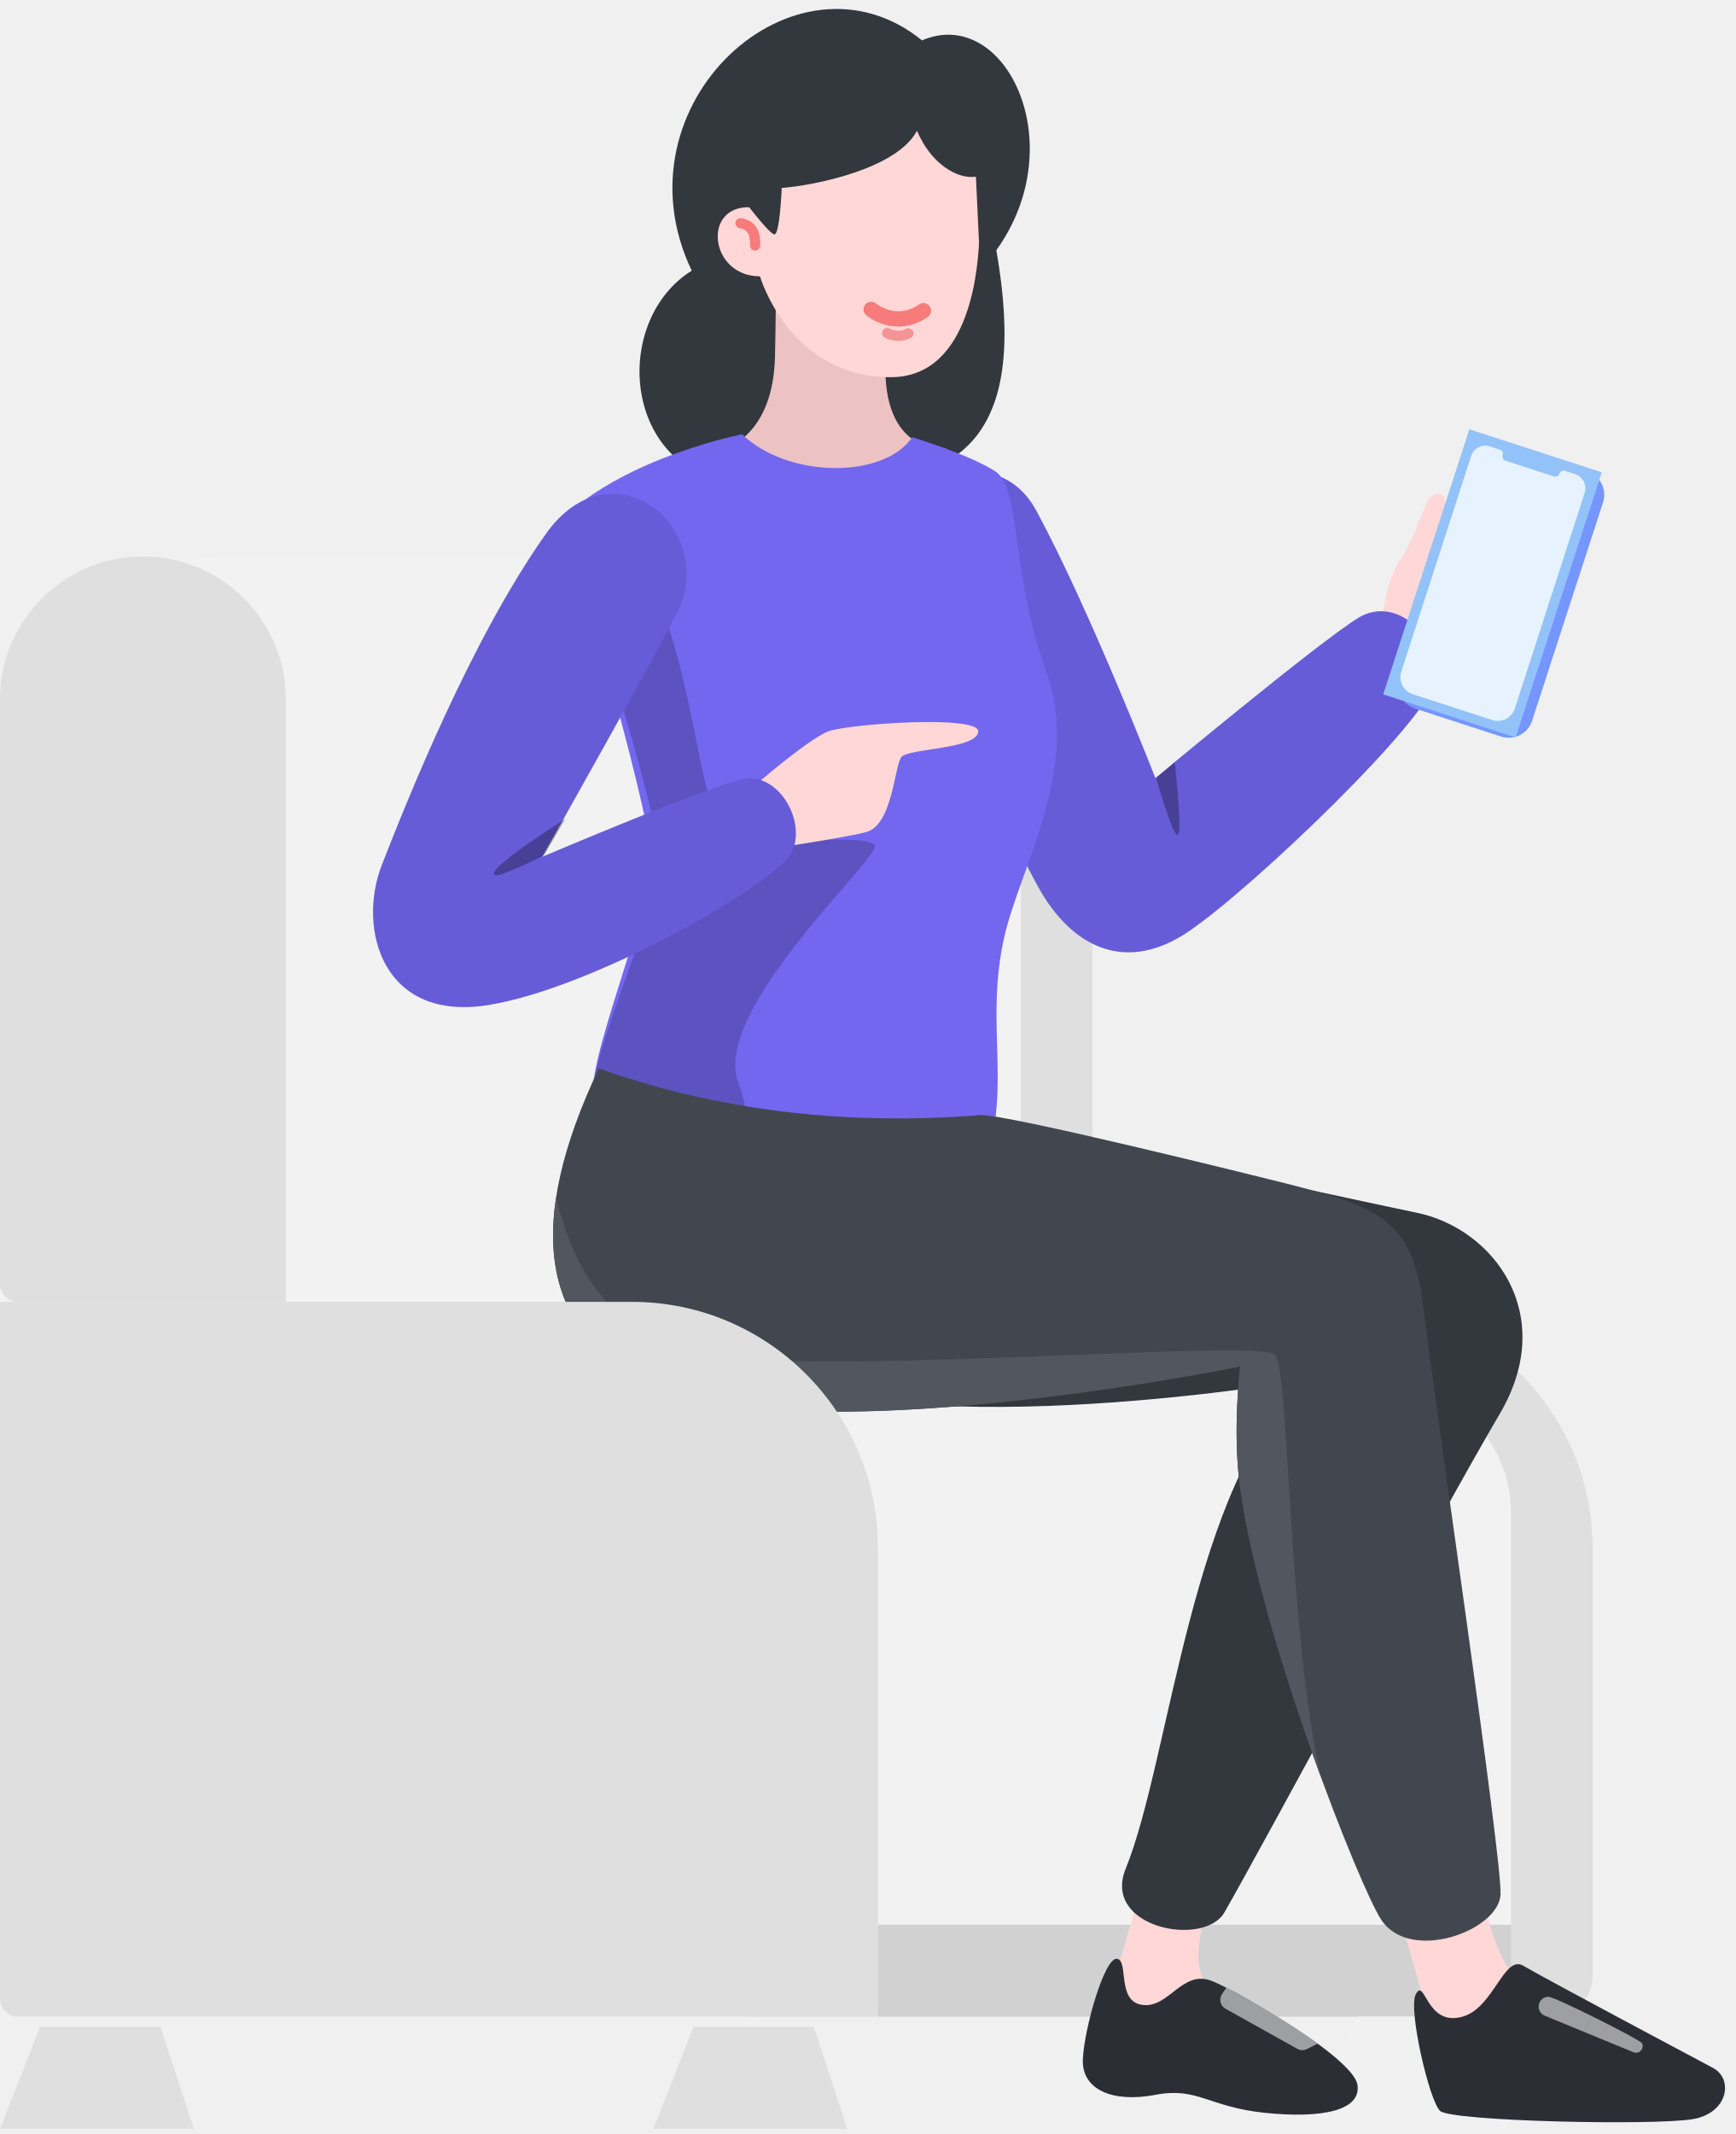
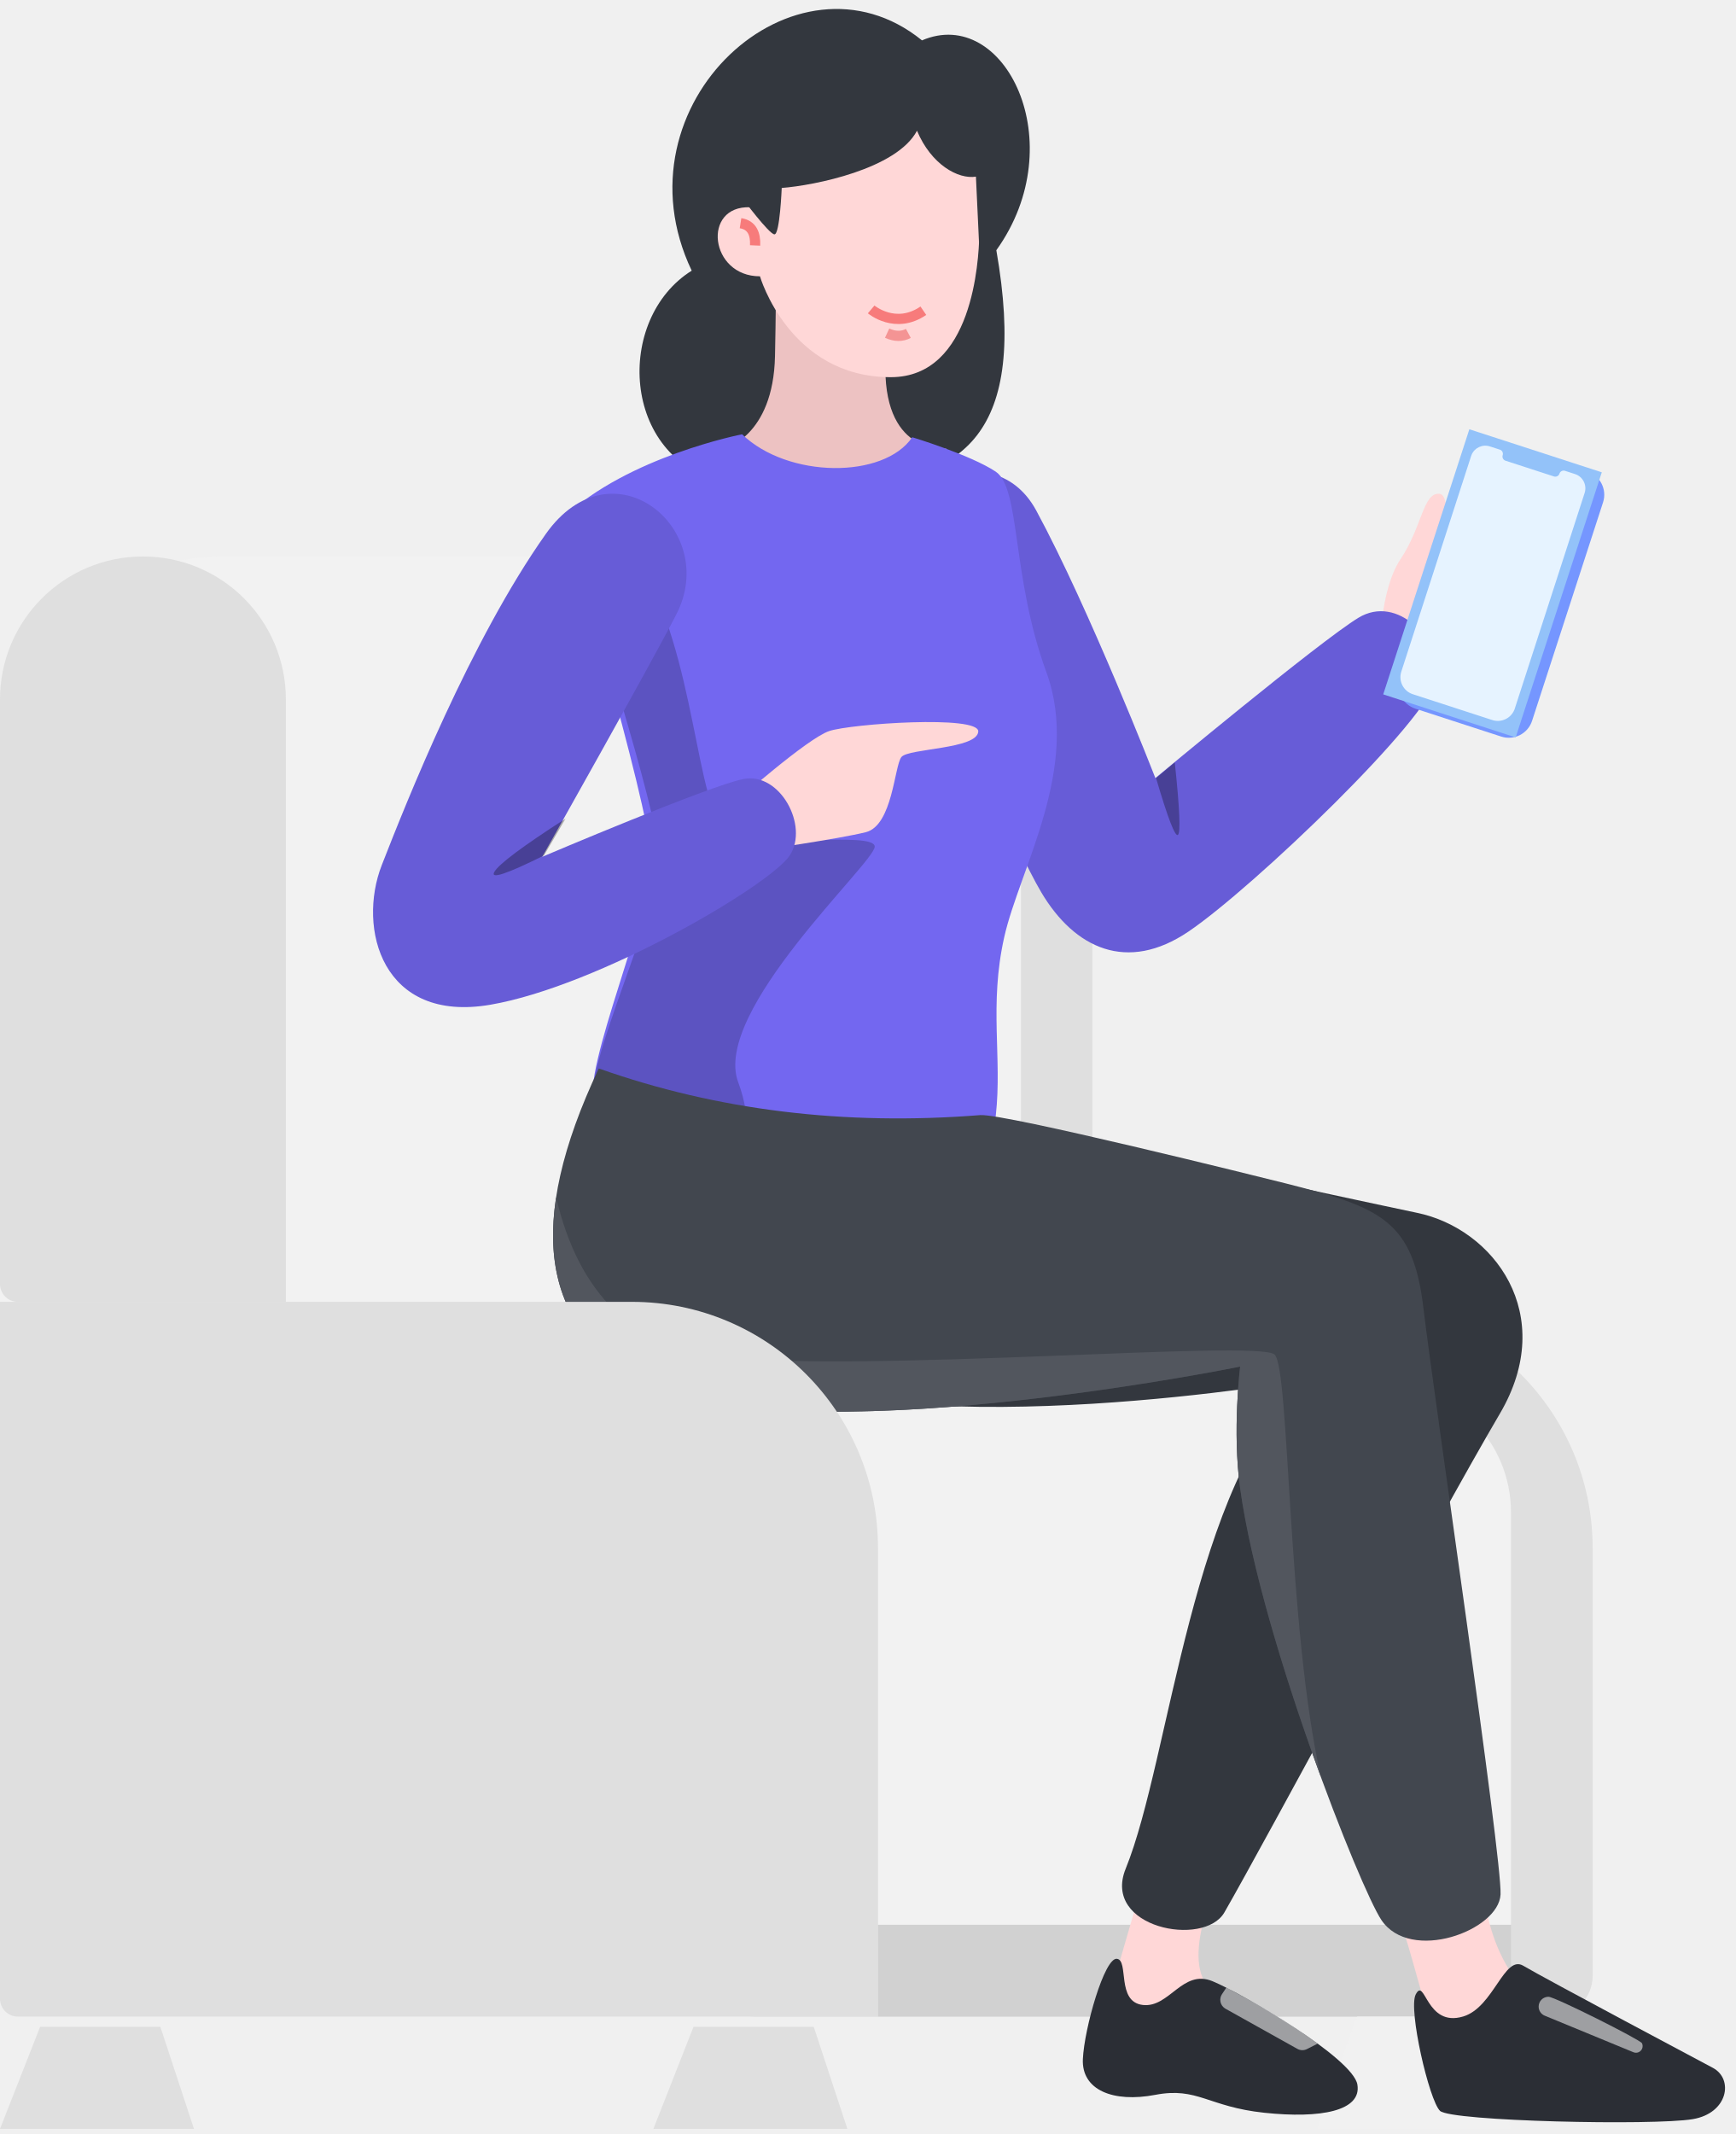
<svg xmlns="http://www.w3.org/2000/svg" width="170px" height="209px" viewBox="0 0 170 209" version="1.1">
-   <g id="📝-Pages-New" stroke="none" stroke-width="1" fill="none" fill-rule="evenodd">
+   <g id="📝-Pages-New" stroke="none" strokeWidth="1" fill="none" fill-rule="evenodd">
    <g id="FAQ" transform="translate(-336, -817)">
      <g id="Illustration" transform="translate(421, 921.5) scale(-1, 1) translate(-421, -921.5) translate(336, 817)">
        <path d="M38.111,127.5 L100,127.5 L100,127.5 L100,193.5 C100,195.709 98.209,197.5 96,197.5 L18,197.5 C15.791,197.5 14,195.709 14,193.5 L14,151.611 C14,138.295 24.795,127.5 38.111,127.5 Z" id="Rectangle" fill="#DFDFDF" />
        <polygon id="Rectangle" fill="#D1D1D1" points="22 188.5 84 188.5 84 197.5 22 197.5" />
        <polygon id="Path" fill="#DFDFDF" points="102.07 198.5 106 208.5 87 208.5 90.293 198.5" />
        <polygon id="Path" fill="#F1F1F1" points="37.07 197.5 41 208.5 22 208.5 25.293 197.5" />
        <polygon id="Path" fill="#DFDFDF" points="166.07 198.5 170 208.5 151 208.5 154.293 198.5" />
        <path d="M86.58,54.796 L100,54.5 L100,54.5 L100,134.5 L63,134.5 L63,78.901 C63,65.792 73.474,55.084 86.58,54.796 Z" id="Rectangle" fill="#DFDFDF" />
        <path d="M94.111,54.5 L148.16,54.5 C160.222,54.5 170,64.278 170,76.34 L170,133.753 C170,134.718 169.218,135.5 168.253,135.5 L70,135.5 L70,135.5 L70,78.611 C70,65.295 80.795,54.5 94.111,54.5 Z" id="Rectangle" fill="#F2F2F2" />
        <path d="M156,54.5 C163.732,54.5 170,60.768 170,68.5 L170,125.753 C170,126.718 169.218,127.5 168.253,127.5 L142,127.5 L142,127.5 L142,68.5 C142,60.768 148.268,54.5 156,54.5 Z" id="Rectangle" fill="#DFDFDF" />
        <path d="M34.6,135.5 L96,135.5 L96,135.5 L96,188.5 L22,188.5 L22,148.1 C22,141.141 27.641,135.5 34.6,135.5 Z" id="Rectangle" fill="#F2F2F2" />
        <g id="Wom1.4" transform="translate(67, 104.5) scale(-1, 1) translate(-67, -104.5) translate(0, 0.5)">
          <g id="Head" transform="translate(26.64127, 0.378756)">
            <path d="M8.147,46.319 C-1.785,44.004 -2.439,30.361 5.112,25.629 C-2.676,9.292 15.333,-6.928 27.669,3.075 C35.756,-0.389 42.476,13.129 34.951,23.628 C38.106,41.654 31.685,46.314 20.109,46.512 L8.147,46.319 Z" id="Path" fill="#33373E" />
            <path d="M8.271,43.06 C8.271,43.06 13.102,41.925 13.27,34.003 C13.437,26.08 13.32,23.376 13.32,23.376 L23.962,23.184 C23.962,23.184 24.078,32.013 24.08,35.207 C24.084,43.785 30.057,43.06 30.057,43.06 C30.057,43.06 28.815,50.016 19.172,50.558 C11.642,50.983 8.271,43.06 8.271,43.06 Z" id="Path" fill="#EDC2C2" />
            <path d="M10.839,19.42 C6.091,19.236 6.866,26.191 11.797,26.182 C11.797,26.182 14.662,36.062 24.607,36.062 C32.684,36.062 33.209,24.546 33.282,22.249 C33.361,19.8 33.371,11.753 33.371,11.753 L10.654,11.742 L10.839,19.42 Z" id="Path" fill="#FFD7D7" />
-             <path d="M22.866,28.633 C22.866,28.633 24.498,31.274 27.688,30.334" id="Path" stroke="#F77B7B" stroke-width="1.5" stroke-linecap="round" transform="translate(25.27694, 29.58442) rotate(-18) translate(-25.27694, -29.58442) " />
-             <path d="M24.249,31.785 C24.998,32.099 25.708,32.099 26.329,31.738" id="Path" stroke="#F49494" stroke-linecap="round" transform="translate(25.28918, 31.87678) rotate(2) translate(-25.28918, -31.87678) " />
-             <path d="M11.057,23.277 C11.356,22.201 11.224,21.261 10.156,20.832" id="Path-8" stroke="#F77B7B" stroke-linecap="round" transform="translate(10.6761, 22.05471) rotate(-13) translate(-10.6761, -22.05471) " />
+             <path d="M22.866,28.633 C22.866,28.633 24.498,31.274 27.688,30.334" id="Path" stroke="#F77B7B" strokeWidth="1.5" strokeLinecap="round" transform="translate(25.27694, 29.58442) rotate(-18) translate(-25.27694, -29.58442) " />
+             <path d="M24.249,31.785 C24.998,32.099 25.708,32.099 26.329,31.738" id="Path" stroke="#F49494" strokeLinecap="round" transform="translate(25.28918, 31.87678) rotate(2) translate(-25.28918, -31.87678) " />
+             <path d="M11.057,23.277 C11.356,22.201 11.224,21.261 10.156,20.832" id="Path-8" stroke="#F77B7B" strokeLinecap="round" transform="translate(10.6761, 22.05471) rotate(-13) translate(-10.6761, -22.05471) " />
            <path d="M10.088,18.56 C10.088,18.56 12.69,22.055 13.217,22.073 C13.744,22.092 13.929,17.529 13.929,17.529 C17.121,17.285 25.199,15.675 27.18,11.924 C28.564,15.234 31.212,16.703 32.951,16.421 L33.281,23.452 L34.093,9.317 L9.451,9.317 L10.088,18.56 Z" id="Path" fill="#33373E" />
          </g>
          <g id="LLeg" transform="translate(30.04037, 107.25)">
            <path d="M53.497,75.9 C53.497,75.9 49.238,84.508 52.729,87.221 C56.226,89.934 65.463,95.019 65.463,95.019 L40.992,93.48 L46.431,74.705 L53.497,75.9 Z" id="Path" fill="#FFD7D7" />
            <path d="M43.359,84.092 C44.567,84.233 43.277,88.302 45.892,88.612 C48.501,88.921 49.769,85.066 52.731,86.288 C55.692,87.51 66.492,93.828 66.917,96.411 C67.347,98.994 63.324,99.754 57.805,99.17 C52.287,98.587 51.27,96.623 47.128,97.414 C42.99,98.205 39.891,96.944 40.027,93.919 C40.164,90.894 42.151,83.951 43.359,84.092 Z" id="Path" fill="#2B2E35" />
            <path d="M54.081,86.915 L53.655,87.554 C53.349,88.014 53.473,88.635 53.933,88.941 C53.954,88.956 53.977,88.969 54,88.982 L61.038,92.913 C61.329,93.075 61.681,93.082 61.978,92.931 L63.023,92.401 L63.023,92.401 C61.243,91.111 59.788,90.141 58.18,89.189 C56.945,88.459 55.578,87.706 54.081,86.915 Z" id="Path-14" fill-opacity="0.541" fill="#FFFFFF" />
            <path d="M16.635,0.026 C24.043,0.357 65.276,9.483 72.767,11.034 C80.258,12.584 86.591,20.974 80.879,30.689 C74.463,41.595 57.909,72.567 53.889,79.549 C51.9,83.005 41.864,81.067 44.221,75.267 C48.616,64.455 50.657,37.292 61.861,27.388 C61.861,27.388 24.181,33.951 7.905,26.434 C-3.924,20.969 -1.248,-0.775 16.635,0.026 Z" id="Path" fill="#33373E" />
          </g>
          <g id="LArm" transform="translate(52.38391, 45.76)">
            <path d="M46.782,17.675 C46.782,17.675 46.699,11.643 48.807,8.49 C50.916,5.338 50.999,1.989 52.595,2.099 C54.191,2.208 52.611,9.992 52.611,9.992 C52.611,9.992 54.636,9.218 56.09,8.239 C57.545,7.26 61.955,2.432 62.986,3.288 C64.734,4.745 61.919,12.967 60.386,14.61 C58.848,16.255 50.445,21.661 50.445,21.661 L46.782,17.675 Z" id="Path" fill="#FFD7D7" />
            <path d="M1.256,14.061 C4.702,22.06 11.012,36.754 13.613,41.138 C16.873,46.628 22.014,49.047 28.033,44.973 C34.357,40.693 51.771,23.999 52.282,20.217 C52.788,16.435 48.526,11.898 44.669,14.247 C40.812,16.596 24.787,29.942 24.787,29.942 C24.787,29.942 18.32,13.351 13.117,3.74 C8.611,-4.575 -3.99,1.9 1.256,14.061 Z" id="Path" fill="#675CD7" />
            <path d="M24.854,29.951 C26.012,33.882 26.726,35.733 26.997,35.506 C27.268,35.278 27.164,32.913 26.687,28.41 L24.854,29.951 Z" id="Path" fill-opacity="0.303" fill="#000000" />
          </g>
          <g id="PhoneMini4" transform="translate(110.3976, 56.90821) scale(-1, 1) rotate(-18) translate(-110.3976, -56.90821) translate(102.3976, 42.40821)">
            <g id="Group-3" transform="translate(0, 0)">
              <path d="M2.834,1.009 L11.674,1.009 C12.999,1.009 14.074,2.083 14.074,3.409 L14.074,25.909 C14.074,27.234 12.999,28.309 11.674,28.309 L2.834,28.309 C1.509,28.309 0.434,27.234 0.434,25.909 L0.434,3.409 C0.434,2.083 1.509,1.009 2.834,1.009 Z" id="Rectangle" fill="#7596FF" fill-rule="nonzero" />
              <rect id="Rectangle" fill="#93C2F9" x="1.461" y="0.65" width="13.64" height="27.3" />
              <path d="M3.899,1.625 L4.934,1.625 C5.145,1.625 5.32,1.777 5.356,1.977 L5.363,2.055 C5.363,2.292 5.555,2.484 5.793,2.484 L10.781,2.484 C10.991,2.484 11.167,2.332 11.203,2.132 L11.21,2.055 C11.21,1.817 11.402,1.625 11.639,1.625 L12.669,1.625 C13.433,1.625 14.06,2.214 14.121,2.964 L14.126,3.085 L14.126,3.085 L14.106,25.285 C14.104,26.254 13.319,27.038 12.351,27.04 L4.167,27.04 C3.241,27.041 2.482,26.323 2.418,25.412 L2.413,25.287 C2.413,25.286 2.413,25.285 2.415,25.285 L2.434,3.09 C2.435,2.281 3.091,1.625 3.899,1.625 Z" id="Rectangle" fill="#E6F3FF" fill-rule="nonzero" />
            </g>
          </g>
          <g id="Body" transform="translate(19.19922, 42.03301)">
            <path d="M0,8.15 C0,8.15 8.305,35.978 8.551,41.246 C8.797,46.514 1.758,61.997 2.957,65.911 C5.72,74.954 40.995,78.848 42.343,66.682 C42.971,61.009 41.663,55.917 43.17,49.231 C44.672,42.546 50.709,32.612 47.285,23.271 C43.861,13.931 44.778,5.29 42.329,3.657 C39.88,2.024 34.156,0.289 34.156,0.289 C31.372,4.389 21.973,4.329 17.489,-4.61852778e-14 C17.489,-4.61852778e-14 6.348,2.163 0,8.15 Z" id="Path" fill="#7367F0" />
            <path d="M7.442,12.657 C12.978,21.448 12.961,36.755 15.934,38.76 C18.907,40.764 30.479,38.797 30.479,40.385 C30.479,41.972 14.488,56.522 17.113,63.477 C18.487,67.119 18.115,70.377 15.994,73.251 L15.302,73.1 C9.002,71.675 3.936,69.117 2.957,65.911 C1.758,61.997 9.609,46.514 9.363,41.246 C9.154,36.774 2.553,16.046 0.563,9.882 C2.183,7.021 4.476,7.946 7.442,12.657 Z" id="Path" fill-opacity="0.199" fill="#000000" />
          </g>
          <g id="RArm" transform="translate(0, 47.85625)">
            <path d="M36.081,30.158 C36.081,30.158 43.076,23.962 45.217,23.243 C47.359,22.524 59.9,21.661 59.821,23.285 C59.731,25.026 52.995,24.926 52.297,25.782 C51.599,26.638 51.44,32.491 48.802,33.148 C46.169,33.805 38.275,34.938 38.275,34.938 L36.081,30.158 Z" id="Path" fill="#FFD7D7" />
            <path d="M17.471,3.926 C10.102,14.334 3.81,30.189 1.395,36.371 C-1.021,42.552 1.416,51.876 12.036,50.045 C22.637,48.22 39.504,38.3 41.37,35.406 C43.237,32.513 40.401,27.247 36.831,27.937 C33.523,28.574 17.116,35.556 17.116,35.556 C17.116,35.556 27.672,16.832 30.249,11.813 C34.554,3.431 23.963,-5.246 17.471,3.926 Z" id="Path" fill="#675CD7" />
            <path d="M17.283,35.428 C13.598,37.26 11.98,37.792 12.429,37.024 C12.879,36.255 15.2,34.521 19.393,31.821 L17.283,35.428 Z" id="Path" fill-opacity="0.303" fill="#000000" />
          </g>
          <g id="RLeg" transform="translate(17.86184, 104)">
            <path d="M91.408,79.495 C91.408,79.495 91.279,89.628 99.622,93.416 C107.96,97.204 113.9,96.976 113.144,99.904 C112.388,102.833 90.686,102.714 88.659,100.424 C86.932,98.476 83.176,80.333 82.141,81.72 L91.408,79.495 Z" id="Path" fill="#FFD7D7" />
            <path d="M84.807,90.837 C85.739,89.036 85.797,94.103 89.472,92.987 C92.454,92.08 93.474,86.893 95.358,88.029 C97.243,89.165 113.83,97.974 113.925,98.027 C115.967,99.128 115.397,102.463 111.947,103.045 C108.114,103.692 88.254,103.257 87.189,102.234 C86.123,101.212 84.06,92.282 84.807,90.837 Z" id="Path" fill="#2B2E35" />
            <path d="M97.812,91.059 C97.812,91.059 97.812,91.059 97.812,91.059 C97.28,91.059 96.849,91.49 96.849,92.022 C96.849,92.412 97.084,92.764 97.445,92.912 L106.135,96.493 C106.468,96.63 106.849,96.471 106.986,96.139 C107.056,95.968 107.051,95.775 106.971,95.609 C106.971,95.609 106.971,95.609 106.971,95.609 C106.809,95.271 98.437,91.059 97.812,91.059 Z" id="Path-14" fill-opacity="0.541" fill="#FFFFFF" />
            <path d="M4.789,0.143 C-2.392,15.318 -0.936,25.511 9.154,30.722 C23.792,38.281 67.612,29.341 67.612,29.341 C67.612,29.341 66.829,35.65 67.612,41.277 C69.657,55.972 79.383,80.456 81.441,83.533 C84.286,87.787 92.955,84.579 93.118,81.036 C93.282,77.494 86.583,32.251 85.565,23.623 C84.552,14.995 81.352,13.742 72.008,11.383 C69.862,10.842 44.476,4.528 42.151,4.712 C28.829,5.766 16.375,4.243 4.789,0.143 Z" id="Path" fill="#42474F" />
            <path d="M16.595,28.373 C31.087,29.998 69.453,26.648 70.994,28.17 C72.465,29.624 72.22,54.905 75.52,69.538 L75.018,68.156 C71.914,59.53 68.692,49.038 67.612,41.277 C66.829,35.65 67.612,29.341 67.612,29.341 L65.845,29.683 C57.515,31.249 22.035,37.374 9.154,30.722 C2.175,27.118 -0.673,21.13 0.61,12.759 C2.819,22.221 8.148,27.426 16.595,28.373 Z" id="Path" fill="#52565E" />
          </g>
        </g>
        <path d="M108.111,127.5 L170,127.5 L170,127.5 L170,195.753 C170,196.718 169.218,197.5 168.253,197.5 L84,197.5 L84,197.5 L84,151.611 C84,138.295 94.795,127.5 108.111,127.5 Z" id="Rectangle" fill="#DFDFDF" />
      </g>
    </g>
  </g>
</svg>
